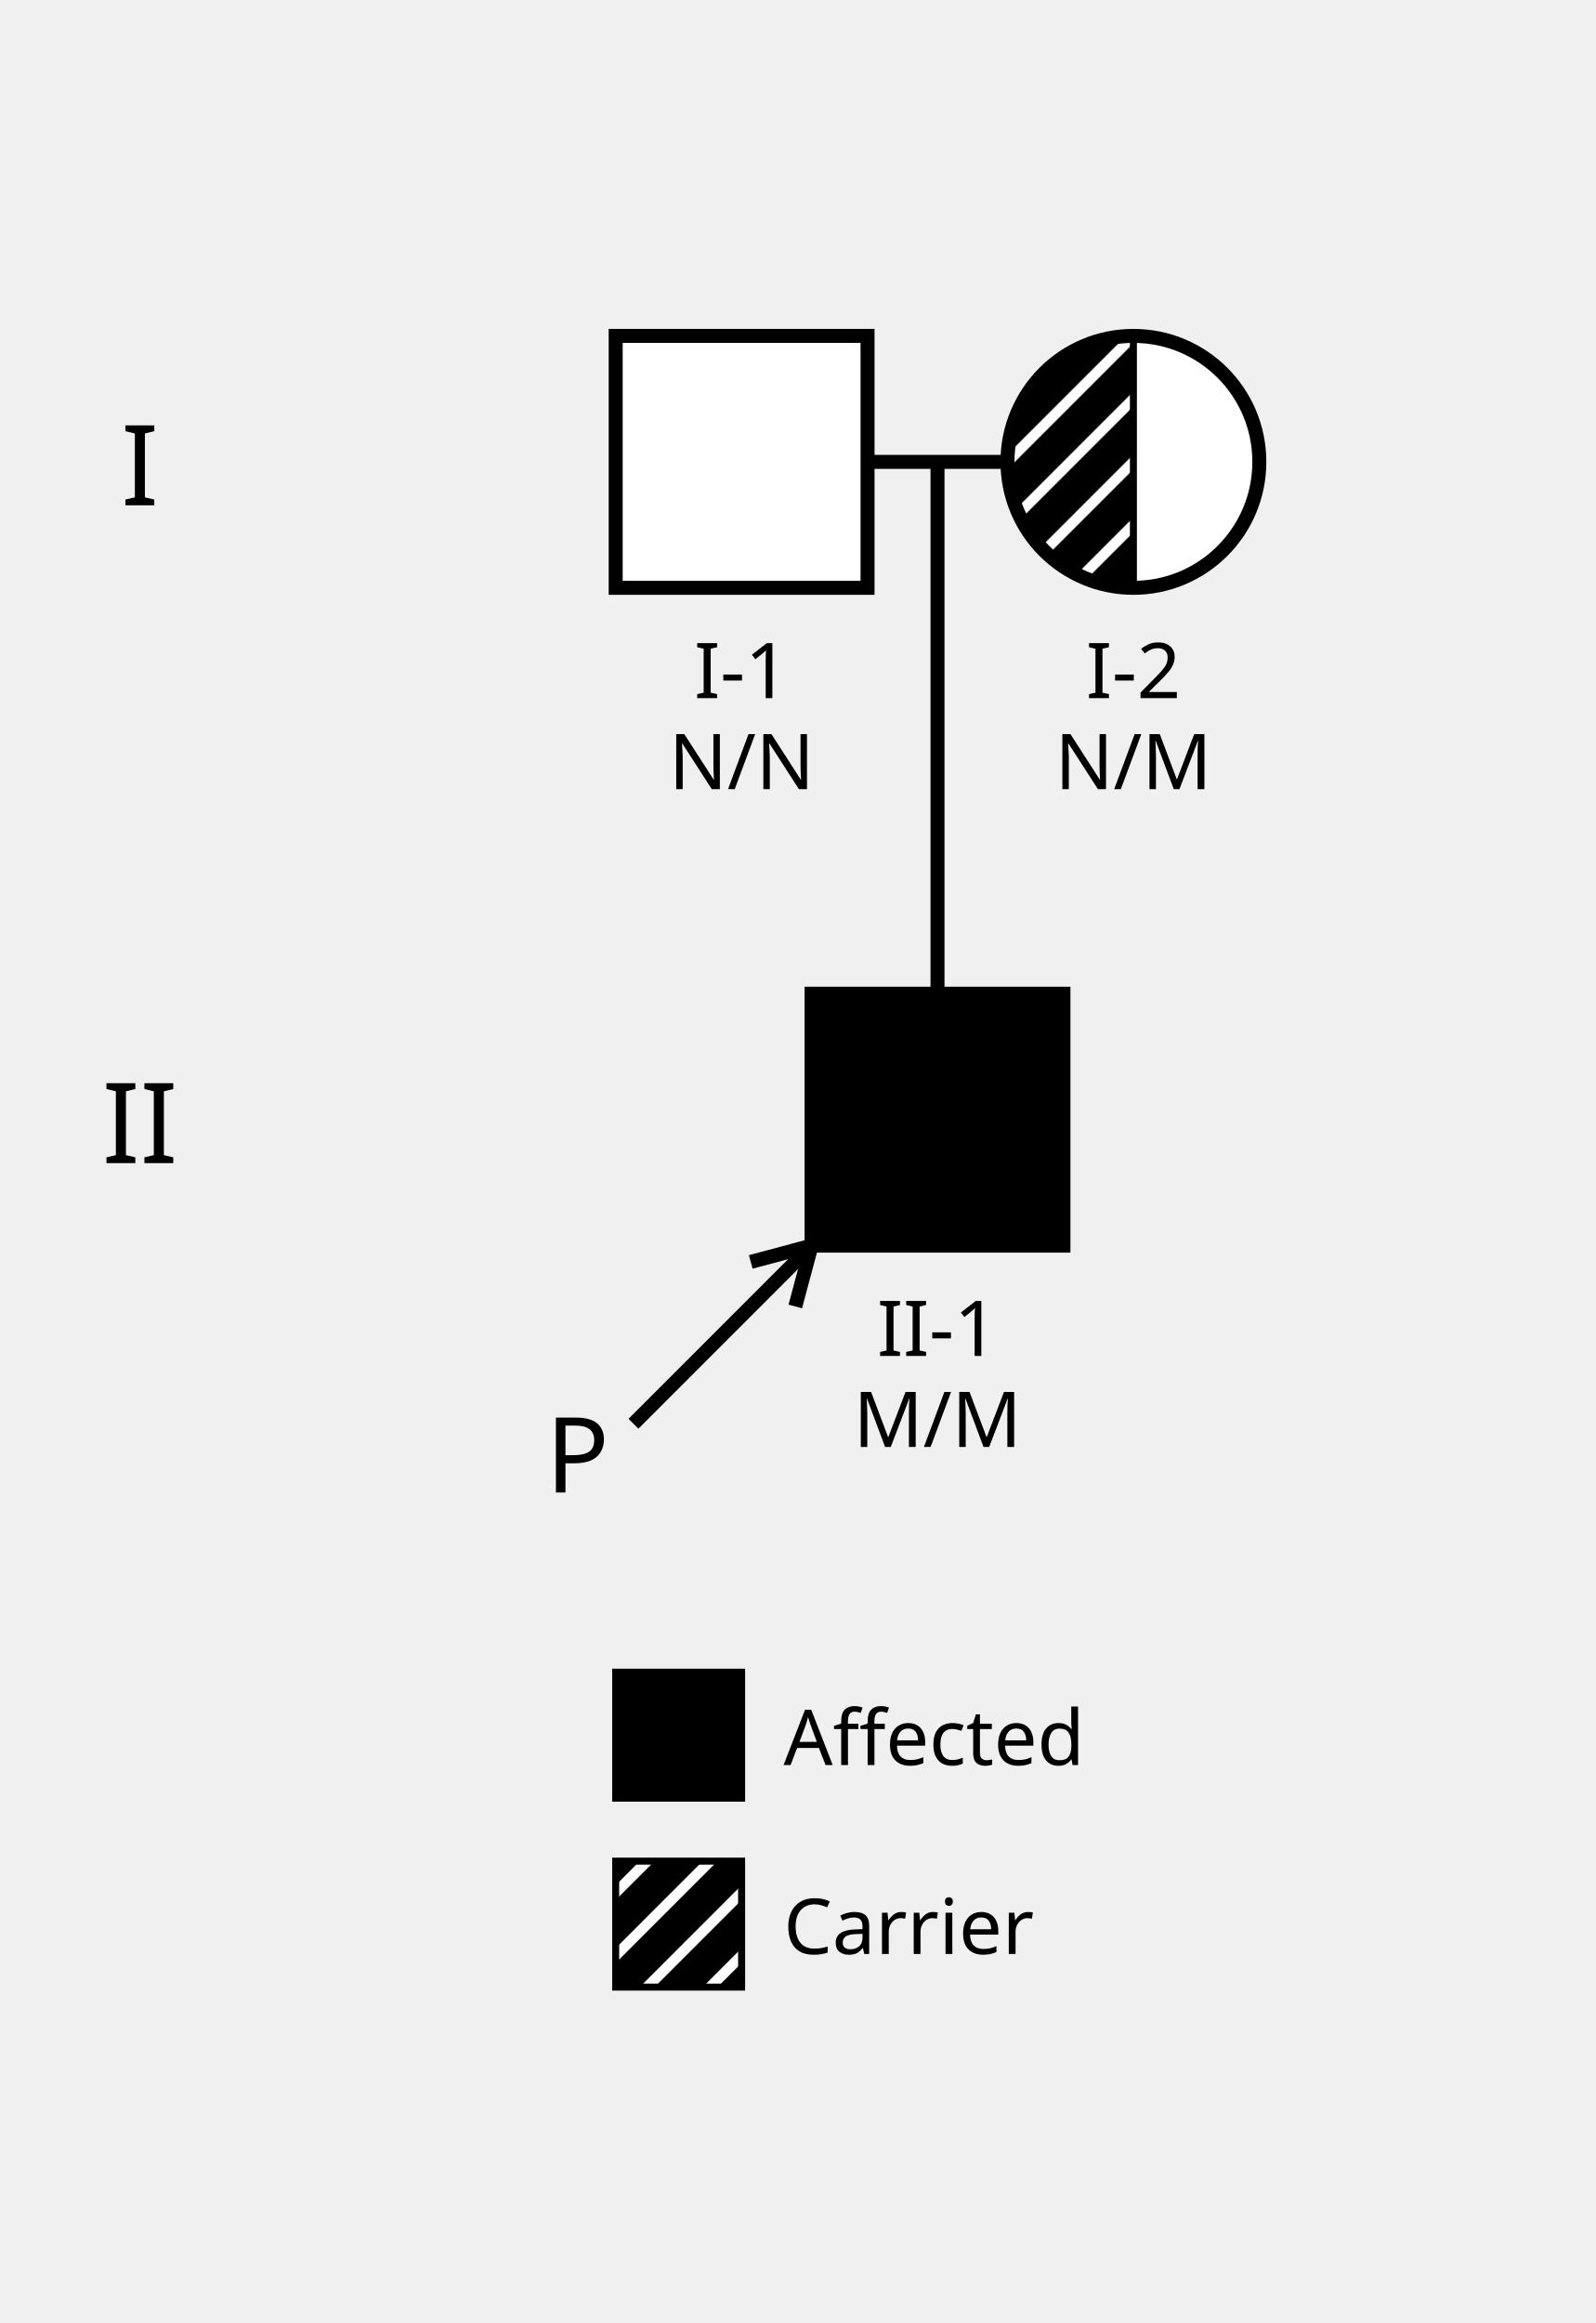
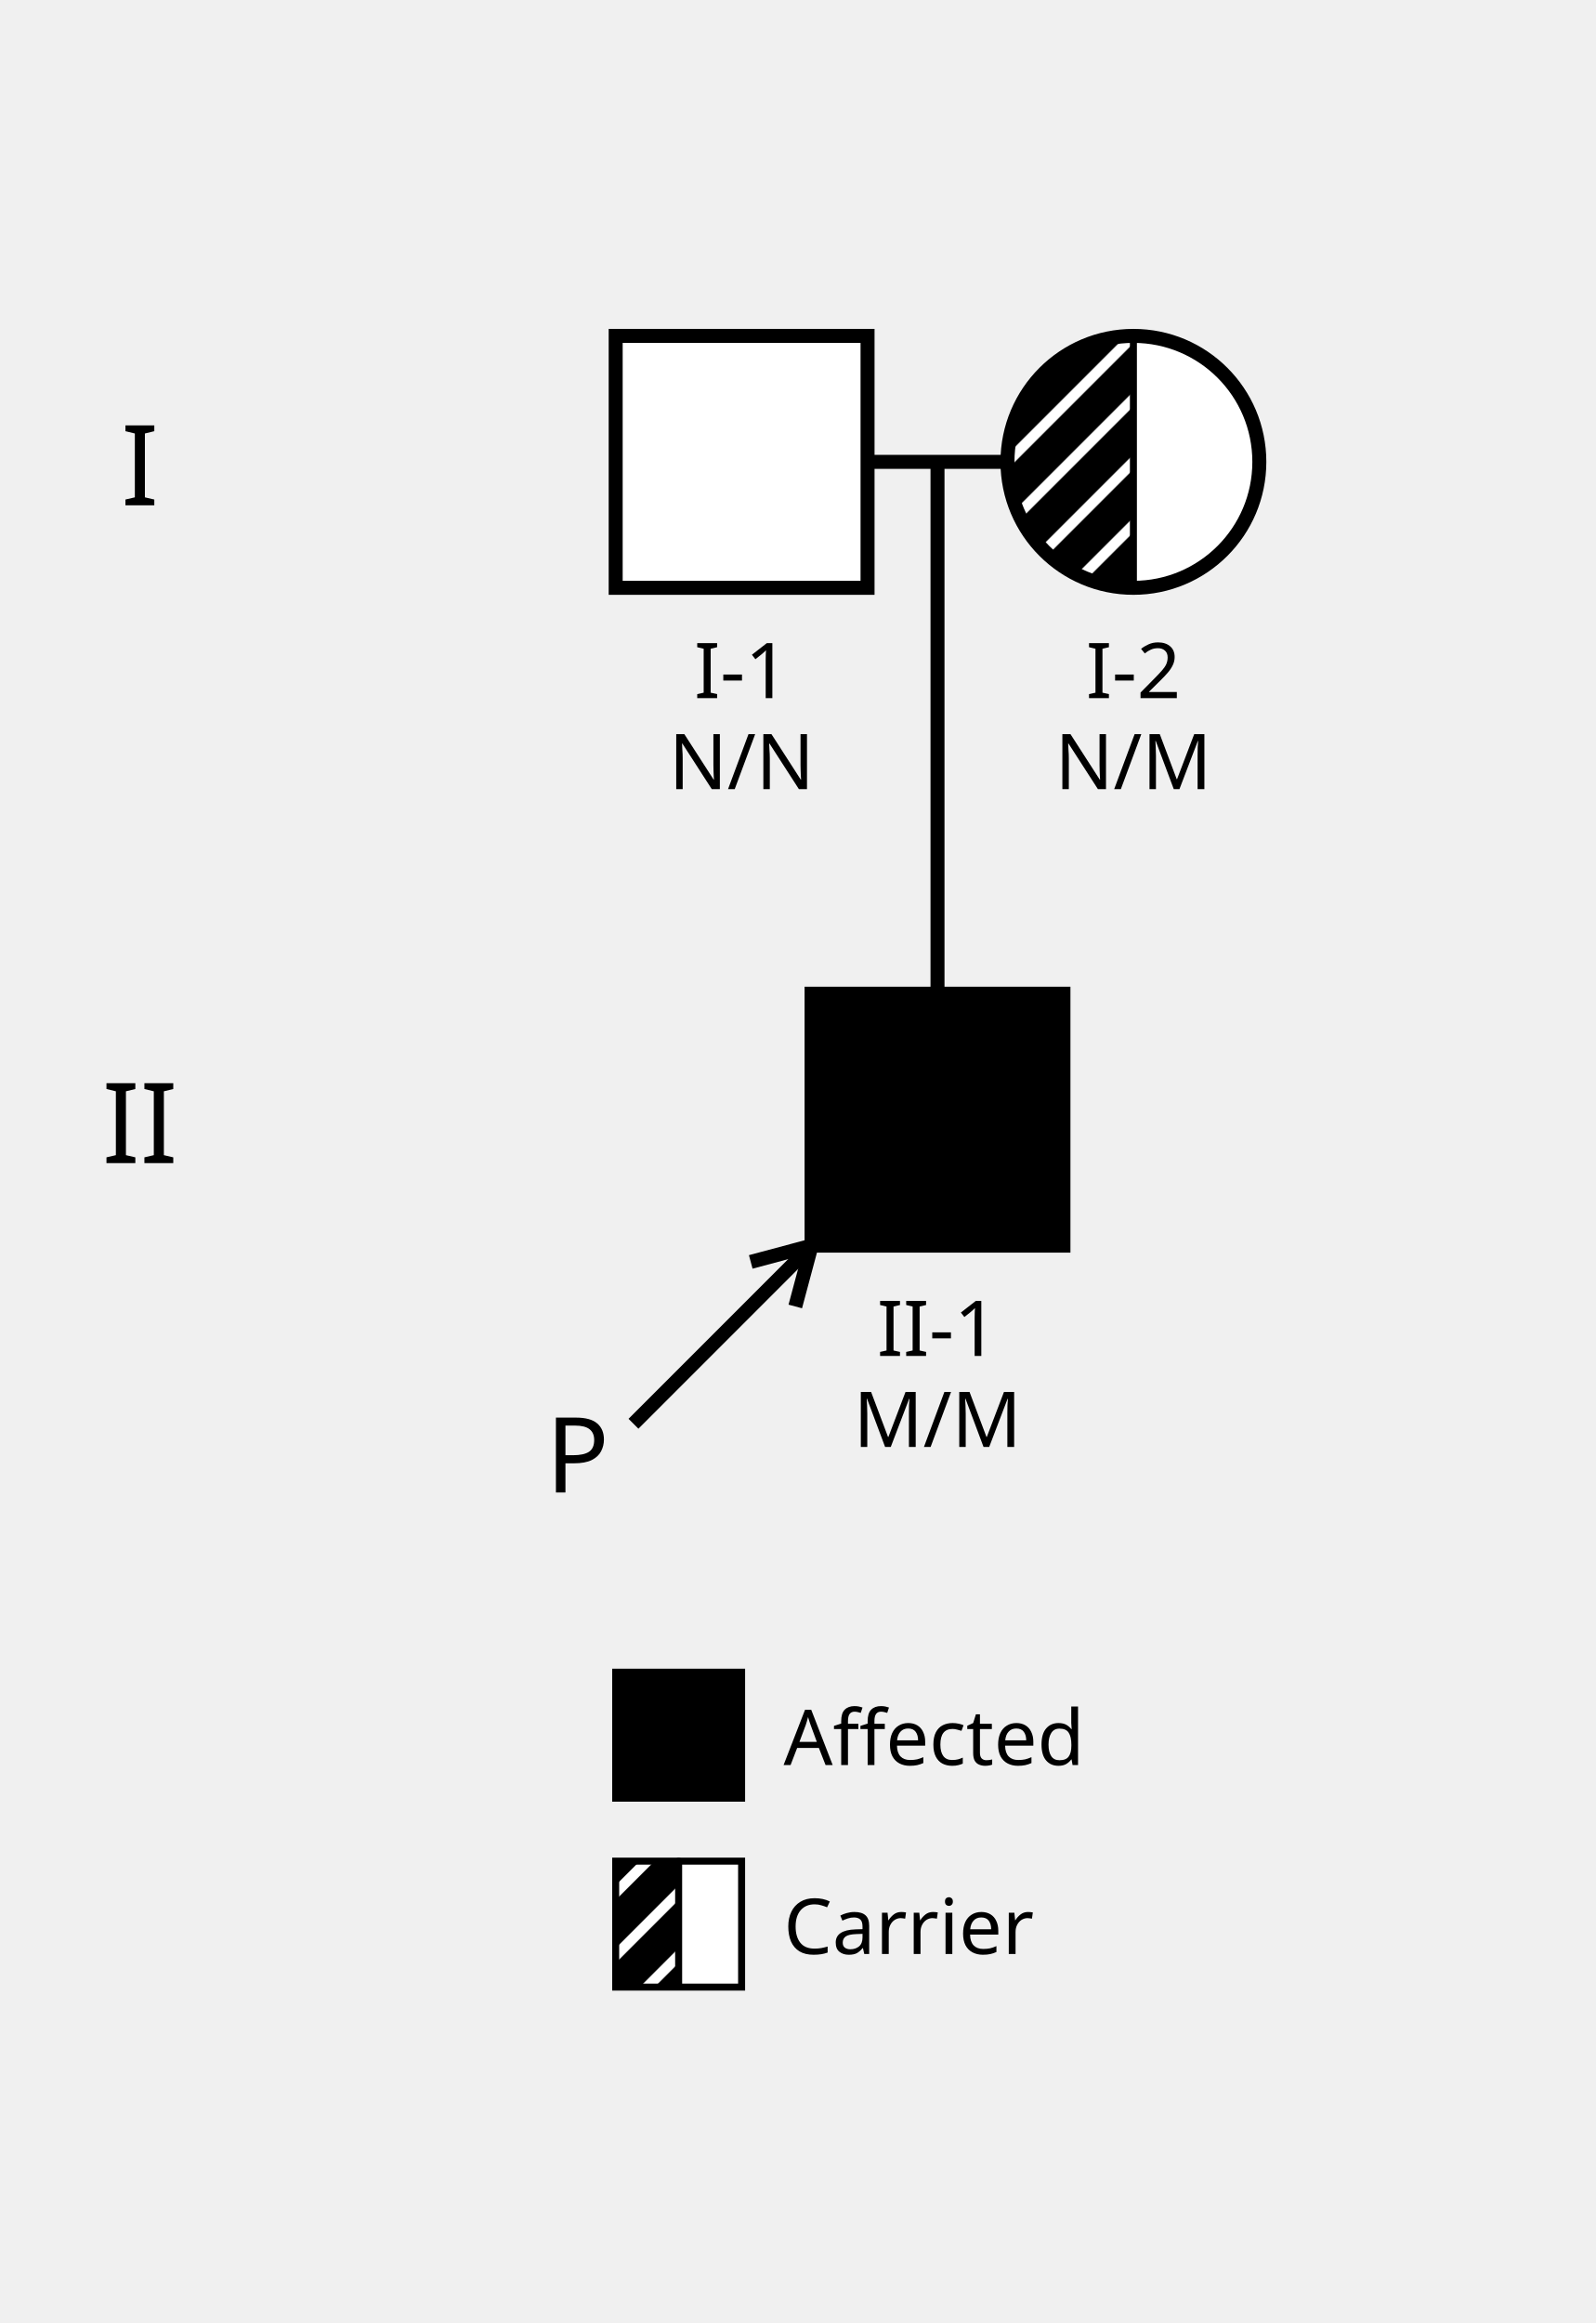
<svg xmlns="http://www.w3.org/2000/svg" width="228" height="331.956" viewBox="0 0 228 331.956" class="pedigree" data-title="Nuclear family: two parents and one affected child" data-conditions="[&quot;&quot;]">
  <defs>
    <pattern id="fill-affected-0" class="fill-pattern" data-condition="0" data-status="affected" x="-180" y="-180" width="360" height="360" patternUnits="userSpaceOnUse">
      <rect class="tone" width="360" height="360" fill="#000000" />
    </pattern>
    <pattern id="fill-carrier-0" class="fill-pattern" data-condition="0" data-status="carrier" x="-180" y="-180" width="360" height="360" patternUnits="userSpaceOnUse">
      <rect class="tone" width="360" height="360" fill="#000000" />
      <path class="hatch" d="M0,4.5L4.5,0M0,13.5L13.5,0M0,22.5L22.5,0M0,31.5L31.5,0M0,40.5L40.5,0M0,49.5L49.5,0M0,58.5L58.5,0M0,67.5L67.5,0M0,76.5L76.5,0M0,85.5L85.5,0M0,94.5L94.5,0M0,103.5L103.5,0M0,112.5L112.5,0M0,121.5L121.5,0M0,130.5L130.5,0M0,139.5L139.5,0M0,148.5L148.5,0M0,157.5L157.5,0M0,166.5L166.5,0M0,175.5L175.5,0M0,184.5L184.5,0M0,193.5L193.5,0M0,202.5L202.5,0M0,211.5L211.5,0M0,220.5L220.5,0M0,229.5L229.5,0M0,238.5L238.5,0M0,247.5L247.5,0M0,256.5L256.5,0M0,265.5L265.5,0M0,274.5L274.5,0M0,283.5L283.5,0M0,292.5L292.5,0M0,301.5L301.5,0M0,310.5L310.5,0M0,319.5L319.5,0M0,328.5L328.5,0M0,337.5L337.5,0M0,346.5L346.5,0M0,355.5L355.5,0M4.5,360L360,4.5M13.5,360L360,13.5M22.5,360L360,22.5M31.5,360L360,31.5M40.5,360L360,40.5M49.5,360L360,49.5M58.5,360L360,58.5M67.5,360L360,67.5M76.5,360L360,76.5M85.5,360L360,85.5M94.5,360L360,94.5M103.5,360L360,103.5M112.5,360L360,112.5M121.5,360L360,121.5M130.5,360L360,130.5M139.5,360L360,139.5M148.5,360L360,148.5M157.5,360L360,157.5M166.5,360L360,166.5M175.5,360L360,175.5M184.5,360L360,184.5M193.5,360L360,193.5M202.5,360L360,202.5M211.5,360L360,211.5M220.5,360L360,220.5M229.5,360L360,229.5M238.5,360L360,238.5M247.5,360L360,247.5M256.5,360L360,256.5M265.5,360L360,265.5M274.5,360L360,274.5M283.5,360L360,283.5M292.5,360L360,292.5M301.5,360L360,301.5M310.5,360L360,310.5M319.5,360L360,319.5M328.5,360L360,328.5M337.5,360L360,337.5M346.5,360L360,346.5M355.5,360L360,355.5" fill="none" stroke="#ffffff" stroke-width="1.5" />
    </pattern>
  </defs>
  <g class="generation" data-generation="1">
    <text x="20" y="66" font-family="sans-serif" font-size="16" fill="#000000" text-anchor="middle" dominant-baseline="central">I</text>
  </g>
  <g class="generation" data-generation="2">
    <text x="20" y="160" font-family="sans-serif" font-size="16" fill="#000000" text-anchor="middle" dominant-baseline="central">II</text>
  </g>
  <g class="mating" data-partners="I-1 I-2">
    <line x1="124" y1="66" x2="144" y2="66" stroke="#000000" stroke-width="2" />
    <line class="hit" x1="124" y1="66" x2="144" y2="66" stroke="none" stroke-width="12" pointer-events="stroke" />
  </g>
  <g class="sibship" data-parents="I-1 I-2" data-children="II-1">
    <line x1="134" y1="66" x2="134" y2="142" stroke="#000000" stroke-width="2" />
  </g>
  <g id="ind-I-1" class="individual" data-position="I-1" data-generation="1" data-index="1" data-gender="man">
    <rect class="backing" x="88" y="48" width="36" height="36" fill="#ffffff" />
    <rect class="symbol" x="88" y="48" width="36" height="36" fill="none" stroke="#000000" stroke-width="2" />
    <text class="label" x="106" y="95.5" font-family="sans-serif" font-size="11" fill="#000000" text-anchor="middle" dominant-baseline="central">I-1</text>
    <text class="label" x="106" y="108.5" font-family="sans-serif" font-size="11" fill="#000000" text-anchor="middle" dominant-baseline="central">N/N</text>
    <rect class="hit" x="88" y="48" width="36" height="66" fill="none" pointer-events="all" />
  </g>
  <g id="ind-I-2" class="individual carrier" data-position="I-2" data-generation="1" data-index="2" data-gender="woman" data-condition-0="carrier">
    <circle class="backing" cx="162" cy="66" r="18" fill="#ffffff" />
    <clipPath id="clip-I-2">
      <circle cx="-4.5" cy="0" r="18" fill="none" />
    </clipPath>
    <rect class="fill" data-condition="0" data-status="carrier" x="-22.5" y="-18" width="18" height="36" transform="translate(166.5 66)" fill="url(#fill-carrier-0)" clip-path="url(#clip-I-2)" />
    <path class="divider" d="M162,84L162,66L162,48L162,66" fill="none" stroke="#000000" stroke-width="1" stroke-linejoin="round" />
    <circle class="symbol" cx="162" cy="66" r="18" fill="none" stroke="#000000" stroke-width="2" />
    <text class="label" x="162" y="95.5" font-family="sans-serif" font-size="11" fill="#000000" text-anchor="middle" dominant-baseline="central">I-2</text>
    <text class="label" x="162" y="108.5" font-family="sans-serif" font-size="11" fill="#000000" text-anchor="middle" dominant-baseline="central">N/M</text>
    <rect class="hit" x="144" y="48" width="36" height="66" fill="none" pointer-events="all" />
  </g>
  <g id="ind-II-1" class="individual affected proband" data-position="II-1" data-generation="2" data-index="1" data-gender="man" data-condition-0="affected">
    <rect class="backing" x="116" y="142" width="36" height="36" fill="#ffffff" />
    <rect class="fill" data-condition="0" data-status="affected" transform="translate(134 160)" x="-18" y="-18" width="36" height="36" fill="url(#fill-affected-0)" />
    <rect class="symbol" x="116" y="142" width="36" height="36" fill="none" stroke="#000000" stroke-width="2" />
    <g class="mark proband">
      <line x1="90.544" y1="203.456" x2="116" y2="178" stroke="#000000" stroke-width="2" />
      <line x1="116" y1="178" x2="113.671" y2="186.693" stroke="#000000" stroke-width="2" />
      <line x1="116" y1="178" x2="107.307" y2="180.329" stroke="#000000" stroke-width="2" />
      <text x="82.544" y="207.456" font-family="sans-serif" font-size="15" fill="#000000" text-anchor="middle" dominant-baseline="central">P</text>
    </g>
    <text class="label" x="134" y="189.5" font-family="sans-serif" font-size="11" fill="#000000" text-anchor="middle" dominant-baseline="central">II-1</text>
    <text class="label" x="134" y="202.5" font-family="sans-serif" font-size="11" fill="#000000" text-anchor="middle" dominant-baseline="central">M/M</text>
    <rect class="hit" x="78.044" y="142" width="73.956" height="72.956" fill="none" pointer-events="all" />
  </g>
  <g id="key" class="key">
    <g id="key-affected-0" class="key-entry" data-condition="0" data-status="affected">
      <rect class="swatch" x="-9" y="-9" width="18" height="18" transform="translate(97 247.956)" fill="url(#fill-affected-0)" stroke="#000000" stroke-width="1" />
      <text class="key-label" x="112" y="247.956" font-family="sans-serif" font-size="11" fill="#000000" text-anchor="start" dominant-baseline="central">Affected</text>
    </g>
    <g id="key-carrier-0" class="key-entry" data-condition="0" data-status="carrier">
-       <rect class="swatch" x="-9" y="-9" width="18" height="18" transform="translate(97 274.956)" fill="url(#fill-carrier-0)" stroke="#000000" stroke-width="1" />
+       <rect class="swatch-backing" x="-9" y="-9" width="18" height="18" transform="translate(97 274.956)" fill="#ffffff" />
+       <clipPath id="key-clip-carrier-0">
+         <rect x="-9" y="-9" width="18" height="18" />
+       </clipPath>
+       <rect class="swatch" data-condition="0" data-status="carrier" x="-9" y="-9" width="9" height="18" transform="translate(97 274.956)" fill="url(#fill-carrier-0)" clip-path="url(#key-clip-carrier-0)" />
+       <path class="divider" d="M97,283.956L97,274.956L97,265.956L97,274.956" fill="none" stroke="#000000" stroke-width="1" stroke-linejoin="round" />
+       <rect class="swatch-outline" x="-9" y="-9" width="18" height="18" transform="translate(97 274.956)" fill="none" stroke="#000000" stroke-width="1" />
      <text class="key-label" x="112" y="274.956" font-family="sans-serif" font-size="11" fill="#000000" text-anchor="start" dominant-baseline="central">Carrier</text>
    </g>
  </g>
</svg>
